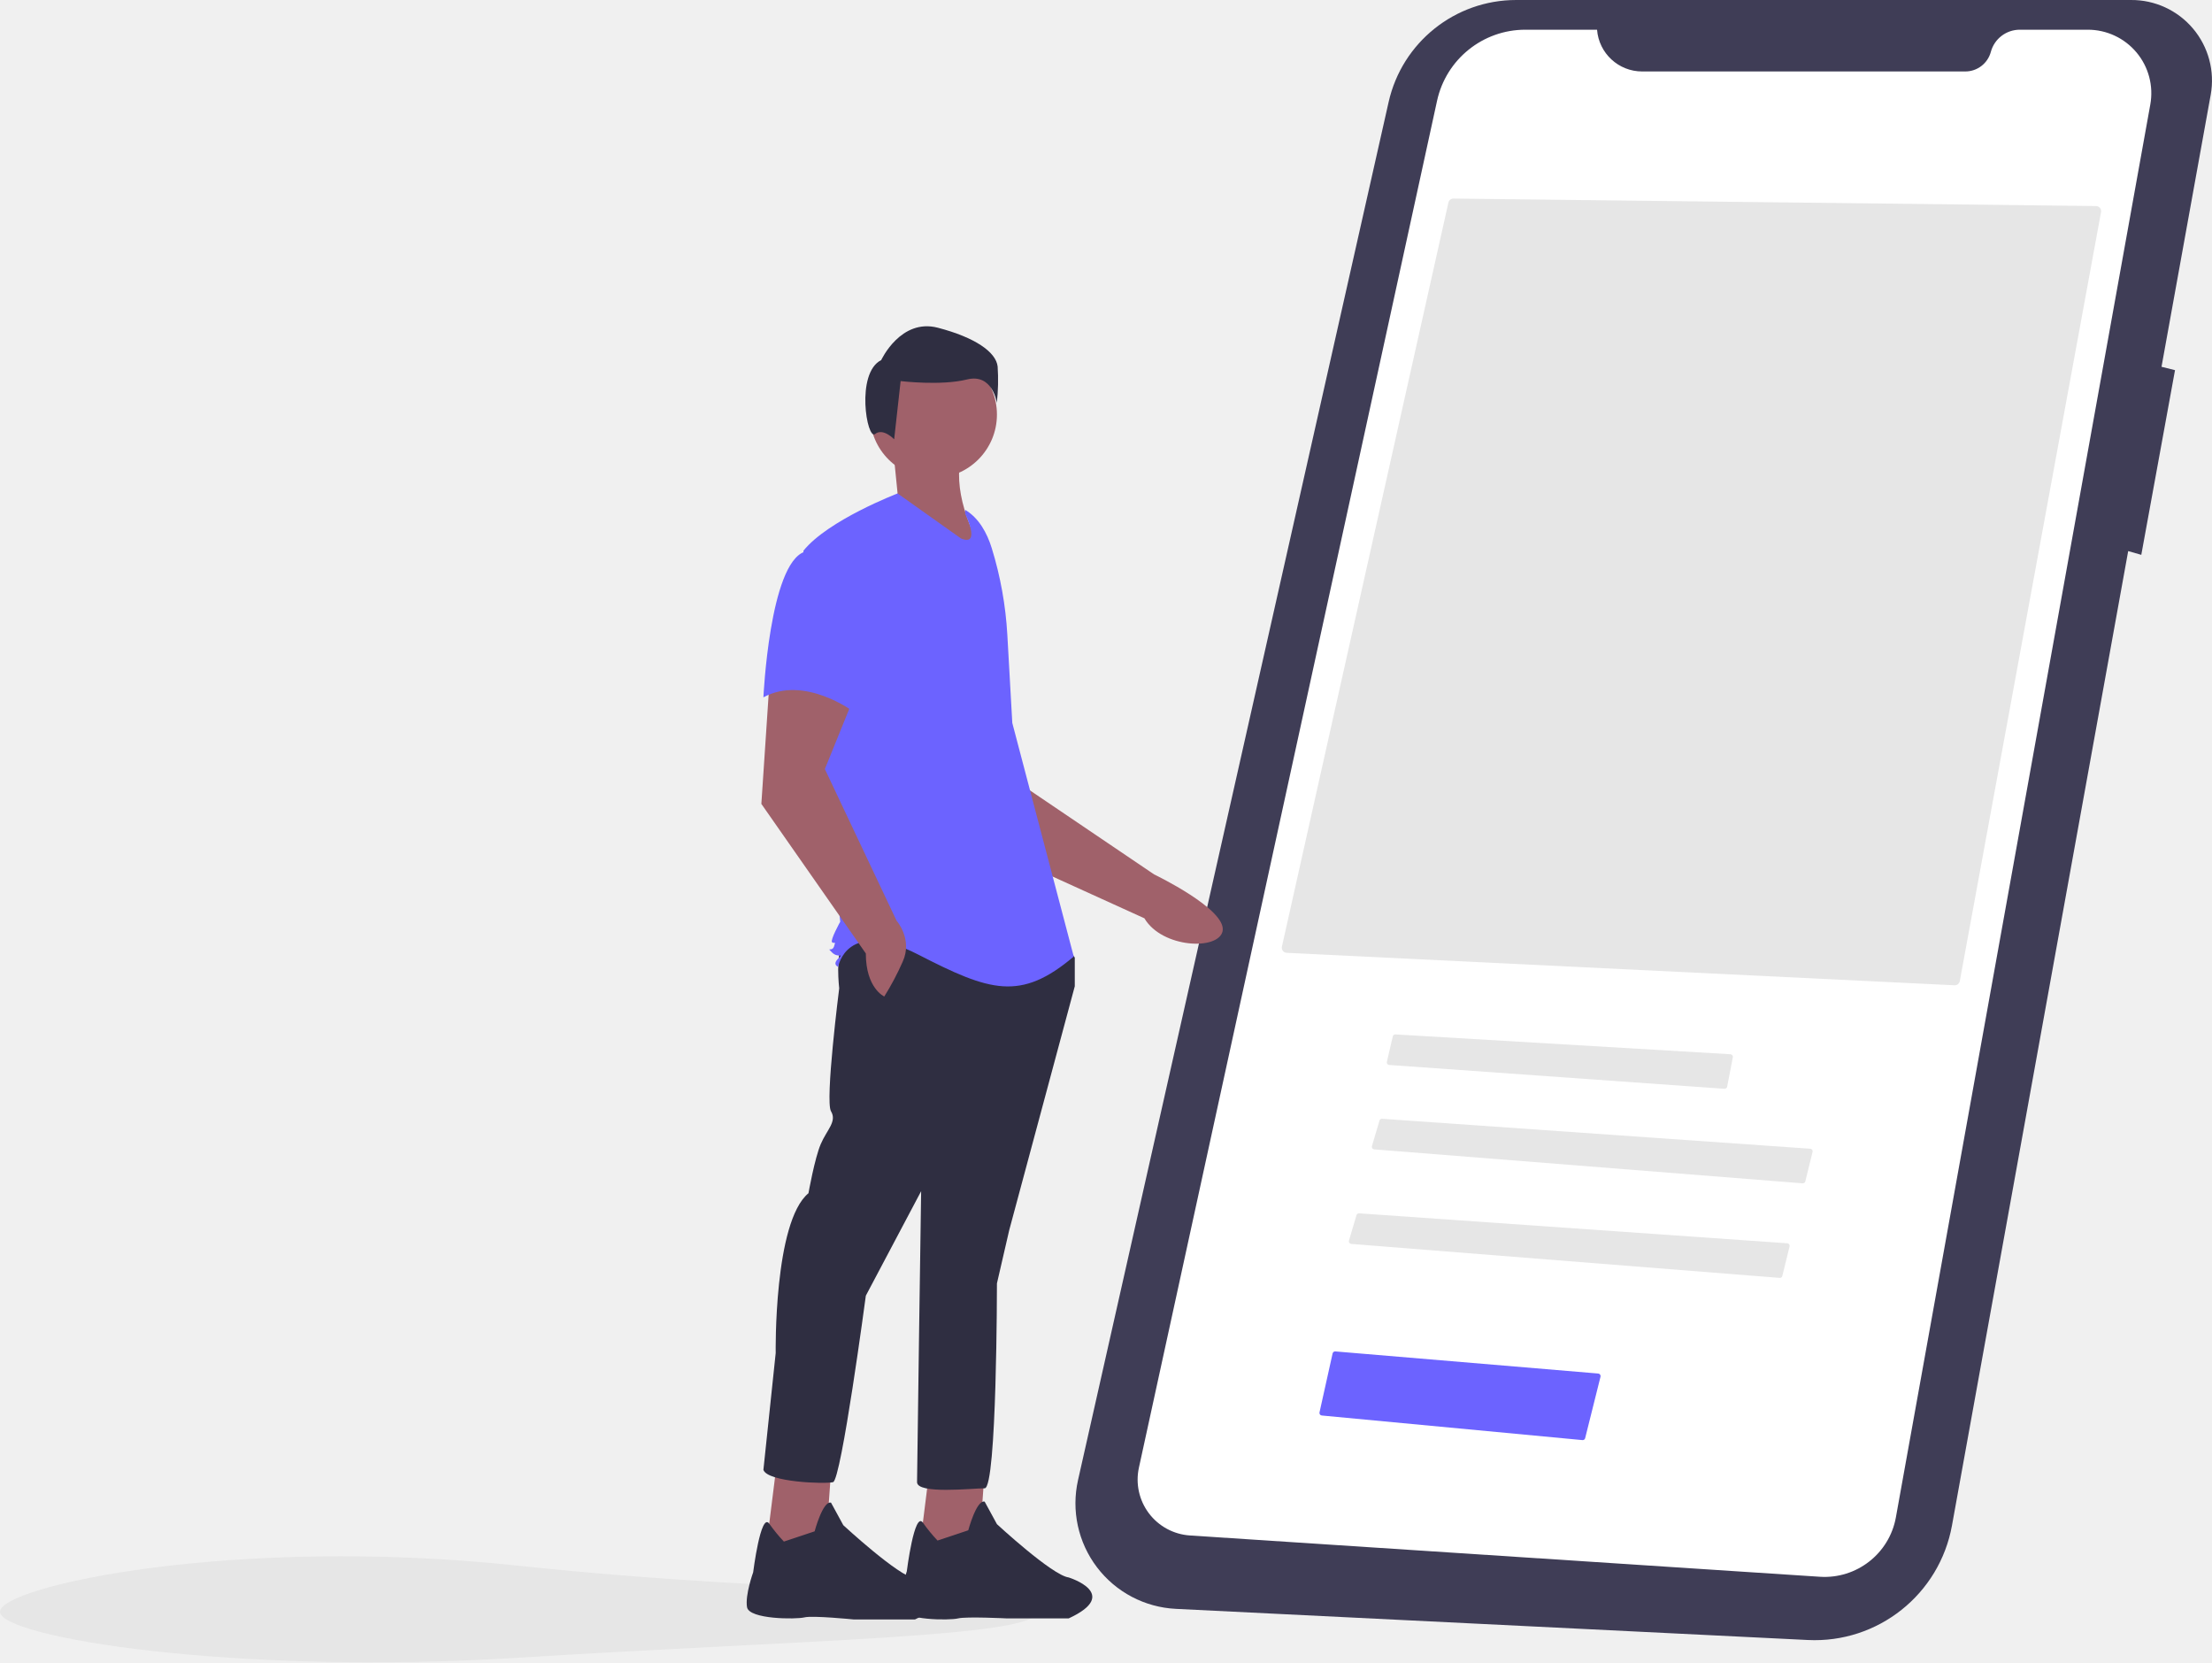
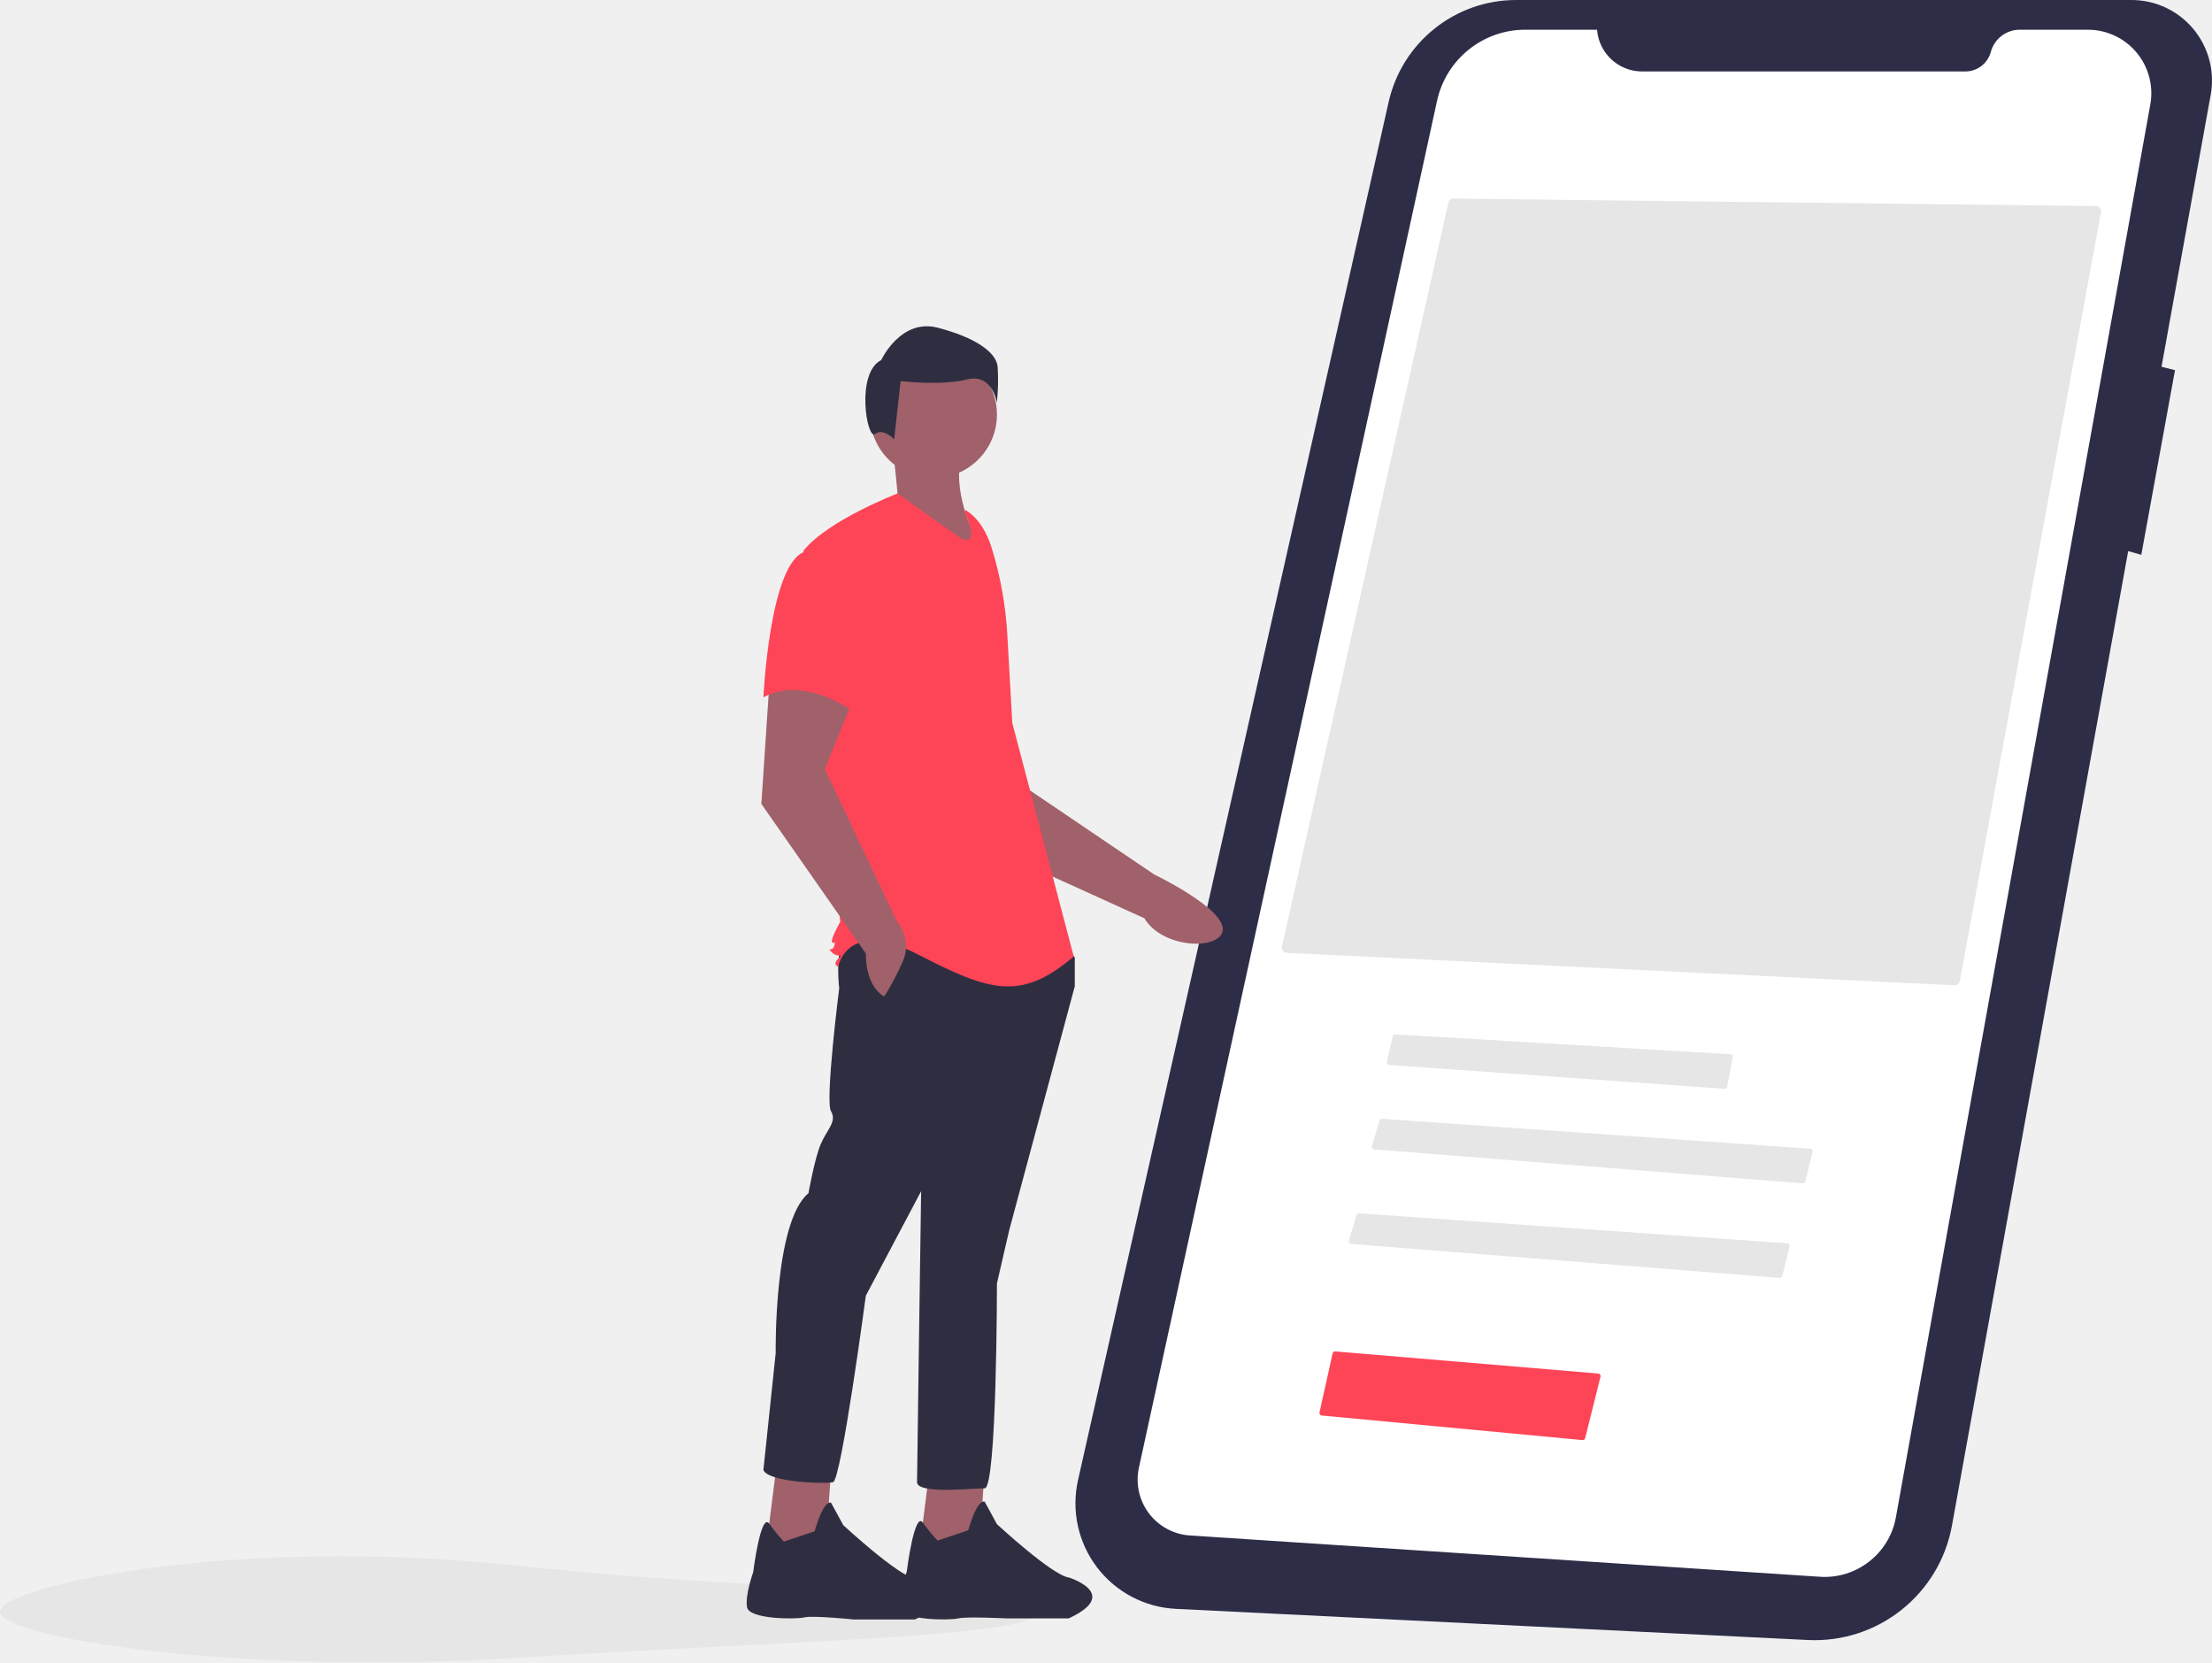
<svg xmlns="http://www.w3.org/2000/svg" id="abc6f0fe-ac59-4901-a46a-93a5eed63bf8" data-name="Layer 1" width="865.802" height="650.463" viewBox="0 0 865.802 650.463">
  <path d="M573.099,755.439c0,9.941-91,11-203,18-111.895,6.993-203-8.059-203-18s91.524-29.944,203-18C482.099,749.439,573.099,745.498,573.099,755.439Z" transform="translate(-167.0991 -124.7686)" fill="#e6e6e6" />
-   <path d="M1001.142,124.77H760.527A51.15,51.15,0,0,0,710.629,164.67L589.051,703.938a41.34,41.34,0,0,0,38.294,50.382L874.699,766.507a54.615,54.615,0,0,0,56.43-44.827l68.967-381.268,5.131,1.466L1018.423,269.613l-5.281-1.32,19.251-106.426a31.493,31.493,0,0,0-31.25-37.097Z" transform="translate(-167.0991 -124.7686)" fill="#3f3d56" />
+   <path d="M1001.142,124.77H760.527A51.15,51.15,0,0,0,710.629,164.67L589.051,703.938a41.34,41.34,0,0,0,38.294,50.382L874.699,766.507a54.615,54.615,0,0,0,56.43-44.827l68.967-381.268,5.131,1.466L1018.423,269.613l-5.281-1.32,19.251-106.426a31.493,31.493,0,0,0-31.25-37.097Z" transform="translate(-167.0991 -124.7686)" fill="#2E2D48" />
  <path d="M792.203,136.395h-28.087a35.349,35.349,0,0,0-34.536,27.813L612.882,699.076a21.903,21.903,0,0,0,19.967,26.525l246.554,16.159a28.367,28.367,0,0,0,29.773-23.277l99.58-552.838a24.846,24.846,0,0,0-24.452-29.25h-26.645a11.726,11.726,0,0,0-11.323,8.677h0a10.352,10.352,0,0,1-9.996,7.661H809.847a17.695,17.695,0,0,1-17.643-16.338Z" transform="translate(-167.0991 -124.7686)" fill="#fff" />
  <path d="M528.288,411.513l21.739,43.037L615.028,484.101c6.942,11.731,28.999,12.629,30.604,5.043,1.8-8.511-26.786-22.209-26.786-22.209l-54.368-36.774-4.757-31.657Z" transform="translate(-167.0991 -124.7686)" fill="#a0616a" />
  <polygon points="363.753 575.559 359.744 607.632 382.997 609.236 385.402 575.559 363.753 575.559" fill="#a0616a" />
  <path d="M534.06,727.59a62.966,62.966,0,0,1-5.738-7.017c-3.332-4.612-6.289,19.044-6.289,19.044s-3.207,9.622-2.405,14.433,19.244,4.811,22.451,4.009,19.244,0,19.244,0h24.055c20.847-9.622,0-16.036,0-16.036-6.415-.802-28.064-20.847-28.064-20.847l-4.811-8.82c-3.207-.802-6.415,11.226-6.415,11.226Z" transform="translate(-167.0991 -124.7686)" fill="#2f2e41" />
  <polygon points="303.617 575.96 299.607 608.033 322.86 609.637 325.266 575.96 303.617 575.96" fill="#a0616a" />
  <path d="M473.923,727.991a62.963,62.963,0,0,1-5.738-7.017c-3.332-4.611-6.289,19.044-6.289,19.044s-3.207,8.82-2.405,13.631,19.244,4.811,22.451,4.009,19.244.802,19.244.802h24.055c20.847-9.622,0-16.036,0-16.036-6.415-.802-28.064-20.847-28.064-20.847l-4.811-8.82c-3.207-.802-6.415,11.226-6.415,11.226Z" transform="translate(-167.0991 -124.7686)" fill="#2f2e41" />
  <path d="M497.176,493.859c-3.207,4.009-1.604,17.64-1.604,17.64s-5.613,44.1-3.207,48.109-1.604,7.216-4.009,12.829-4.811,19.244-4.811,19.244c-13.631,11.225-12.829,62.542-12.829,62.542L465.905,699.927c1.604,4.811,24.055,5.613,27.262,4.811s12.829-72.966,12.829-72.966l21.649-40.893S526.042,699.927,526.042,704.738s21.649,2.405,26.46,2.405,4.811-80.182,4.811-80.182l4.811-20.847,25.658-95.417V499.472l-4.009-5.613S500.383,489.85,497.176,493.859Z" transform="translate(-167.0991 -124.7686)" fill="#2f2e41" />
  <circle cx="365.357" cy="162.22" r="24.856" fill="#a0616a" />
  <path d="M544.884,298.615c-5.038,11.219-2.055,26.89,8.018,44.1l-40.893-19.244,6.415-5.613-1.604-16.036Z" transform="translate(-167.0991 -124.7686)" fill="#a0616a" />
-   <path d="M544.884,324.274c5.355,3.184,8.558,9.033,10.397,14.985a142.009,142.009,0,0,1,6.102,33.929l1.942,34.475L587.381,499.071c-20.847,17.64-32.875,13.631-60.938-.802s-31.271,4.811-31.271,4.811-2.405-.802,0-3.207,0,0-2.405-2.405,0,0,.802-2.405,0-.802-.802-1.604,3.207-8.018,3.207-8.018L489.559,425.303l-8.018-84.993c9.622-12.027,36.884-22.451,36.884-22.451L543.281,335.499c8.018,3.207,1.604-9.622,1.604-9.622Z" transform="translate(-167.0991 -124.7686)" fill="#6c63ff" />
+   <path d="M544.884,324.274c5.355,3.184,8.558,9.033,10.397,14.985a142.009,142.009,0,0,1,6.102,33.929l1.942,34.475L587.381,499.071c-20.847,17.64-32.875,13.631-60.938-.802s-31.271,4.811-31.271,4.811-2.405-.802,0-3.207,0,0-2.405-2.405,0,0,.802-2.405,0-.802-.802-1.604,3.207-8.018,3.207-8.018L489.559,425.303l-8.018-84.993c9.622-12.027,36.884-22.451,36.884-22.451L543.281,335.499c8.018,3.207,1.604-9.622,1.604-9.622Z" transform="translate(-167.0991 -124.7686)" fill="#FE4557" />
  <path d="M468.31,391.226l-3.207,48.109,40.893,58.533c0,13.631,7.216,16.838,7.216,16.838a105.992,105.992,0,0,0,7.216-13.631c4.009-8.82-2.405-16.036-2.405-16.036l-28.064-59.335L501.987,396.037Z" transform="translate(-167.0991 -124.7686)" fill="#a0616a" />
-   <path d="M481.942,340.711c-13.631,4.811-16.036,56.929-16.036,56.929,16.036-8.82,35.28,5.613,35.28,5.613s4.009-13.631,8.82-31.271a30.644,30.644,0,0,0-6.415-28.866S495.573,335.9,481.942,340.711Z" transform="translate(-167.0991 -124.7686)" fill="#6c63ff" />
+   <path d="M481.942,340.711c-13.631,4.811-16.036,56.929-16.036,56.929,16.036-8.82,35.28,5.613,35.28,5.613s4.009-13.631,8.82-31.271a30.644,30.644,0,0,0-6.415-28.866S495.573,335.9,481.942,340.711Z" transform="translate(-167.0991 -124.7686)" fill="#FE4557" />
  <path d="M509.604,294.606c3.164-2.531,7.481,2.07,7.481,2.07l2.531-22.783s15.822,1.899,25.948-.633,11.708,9.177,11.708,9.177a81.264,81.264,0,0,0,.316-14.24c-.633-5.696-8.86-11.392-23.416-15.189s-22.15,12.657-22.15,12.657C501.897,270.729,506.44,297.138,509.604,294.606Z" transform="translate(-167.0991 -124.7686)" fill="#2f2e41" />
  <path d="M932.123,510.313a2.026,2.026,0,0,0,2.064-1.638l55.285-300.916a2,2,0,0,0-1.943-2.361l-251.526-2.93H735.98a2.01,2.01,0,0,0-1.952,1.562L668.854,495.179a1.999,1.999,0,0,0,1.854,2.434Z" transform="translate(-167.0991 -124.7686)" fill="#e6e6e6" />
  <path d="M713.23,529.535a.998.998,0,0,0-.973.773l-2.323,9.956a1,1,0,0,0,.903,1.225l131.23,9.327a1.009,1.009,0,0,0,1.053-.807l2.234-11.519a.999.999,0,0,0-.922-1.188L713.29,529.537C713.27,529.536,713.25,529.535,713.23,529.535Z" transform="translate(-167.0991 -124.7686)" fill="#e6e6e6" />
  <path d="M872.666,587.808a1.004,1.004,0,0,0,1.051-.758l2.844-11.543a1.001,1.001,0,0,0-.902-1.237l-167.586-11.721a.989.989,0,0,0-1.029.713l-2.955,9.975a.999.999,0,0,0,.878,1.28Z" transform="translate(-167.0991 -124.7686)" fill="#e6e6e6" />
  <path d="M863.666,624.808a1,1,0,0,0,1.051-.758l2.844-11.543a1.001,1.001,0,0,0-.902-1.237l-167.586-11.721a.989.989,0,0,0-1.029.713l-2.955,9.975a.999.999,0,0,0,.878,1.28Z" transform="translate(-167.0991 -124.7686)" fill="#e6e6e6" />
-   <path d="M786.481,688.283a.989.989,0,0,0,1.064-.754l6.013-24.051a1.001,1.001,0,0,0-.886-1.24l-102.916-8.656a1.018,1.018,0,0,0-1.06.779l-5.129,23.083a1.001,1.001,0,0,0,.883,1.213Z" transform="translate(-167.0991 -124.7686)" fill="#6c63ff" />
+   <path d="M786.481,688.283a.989.989,0,0,0,1.064-.754l6.013-24.051a1.001,1.001,0,0,0-.886-1.24l-102.916-8.656a1.018,1.018,0,0,0-1.06.779l-5.129,23.083a1.001,1.001,0,0,0,.883,1.213Z" transform="translate(-167.0991 -124.7686)" fill="#FE4557" />
</svg>
